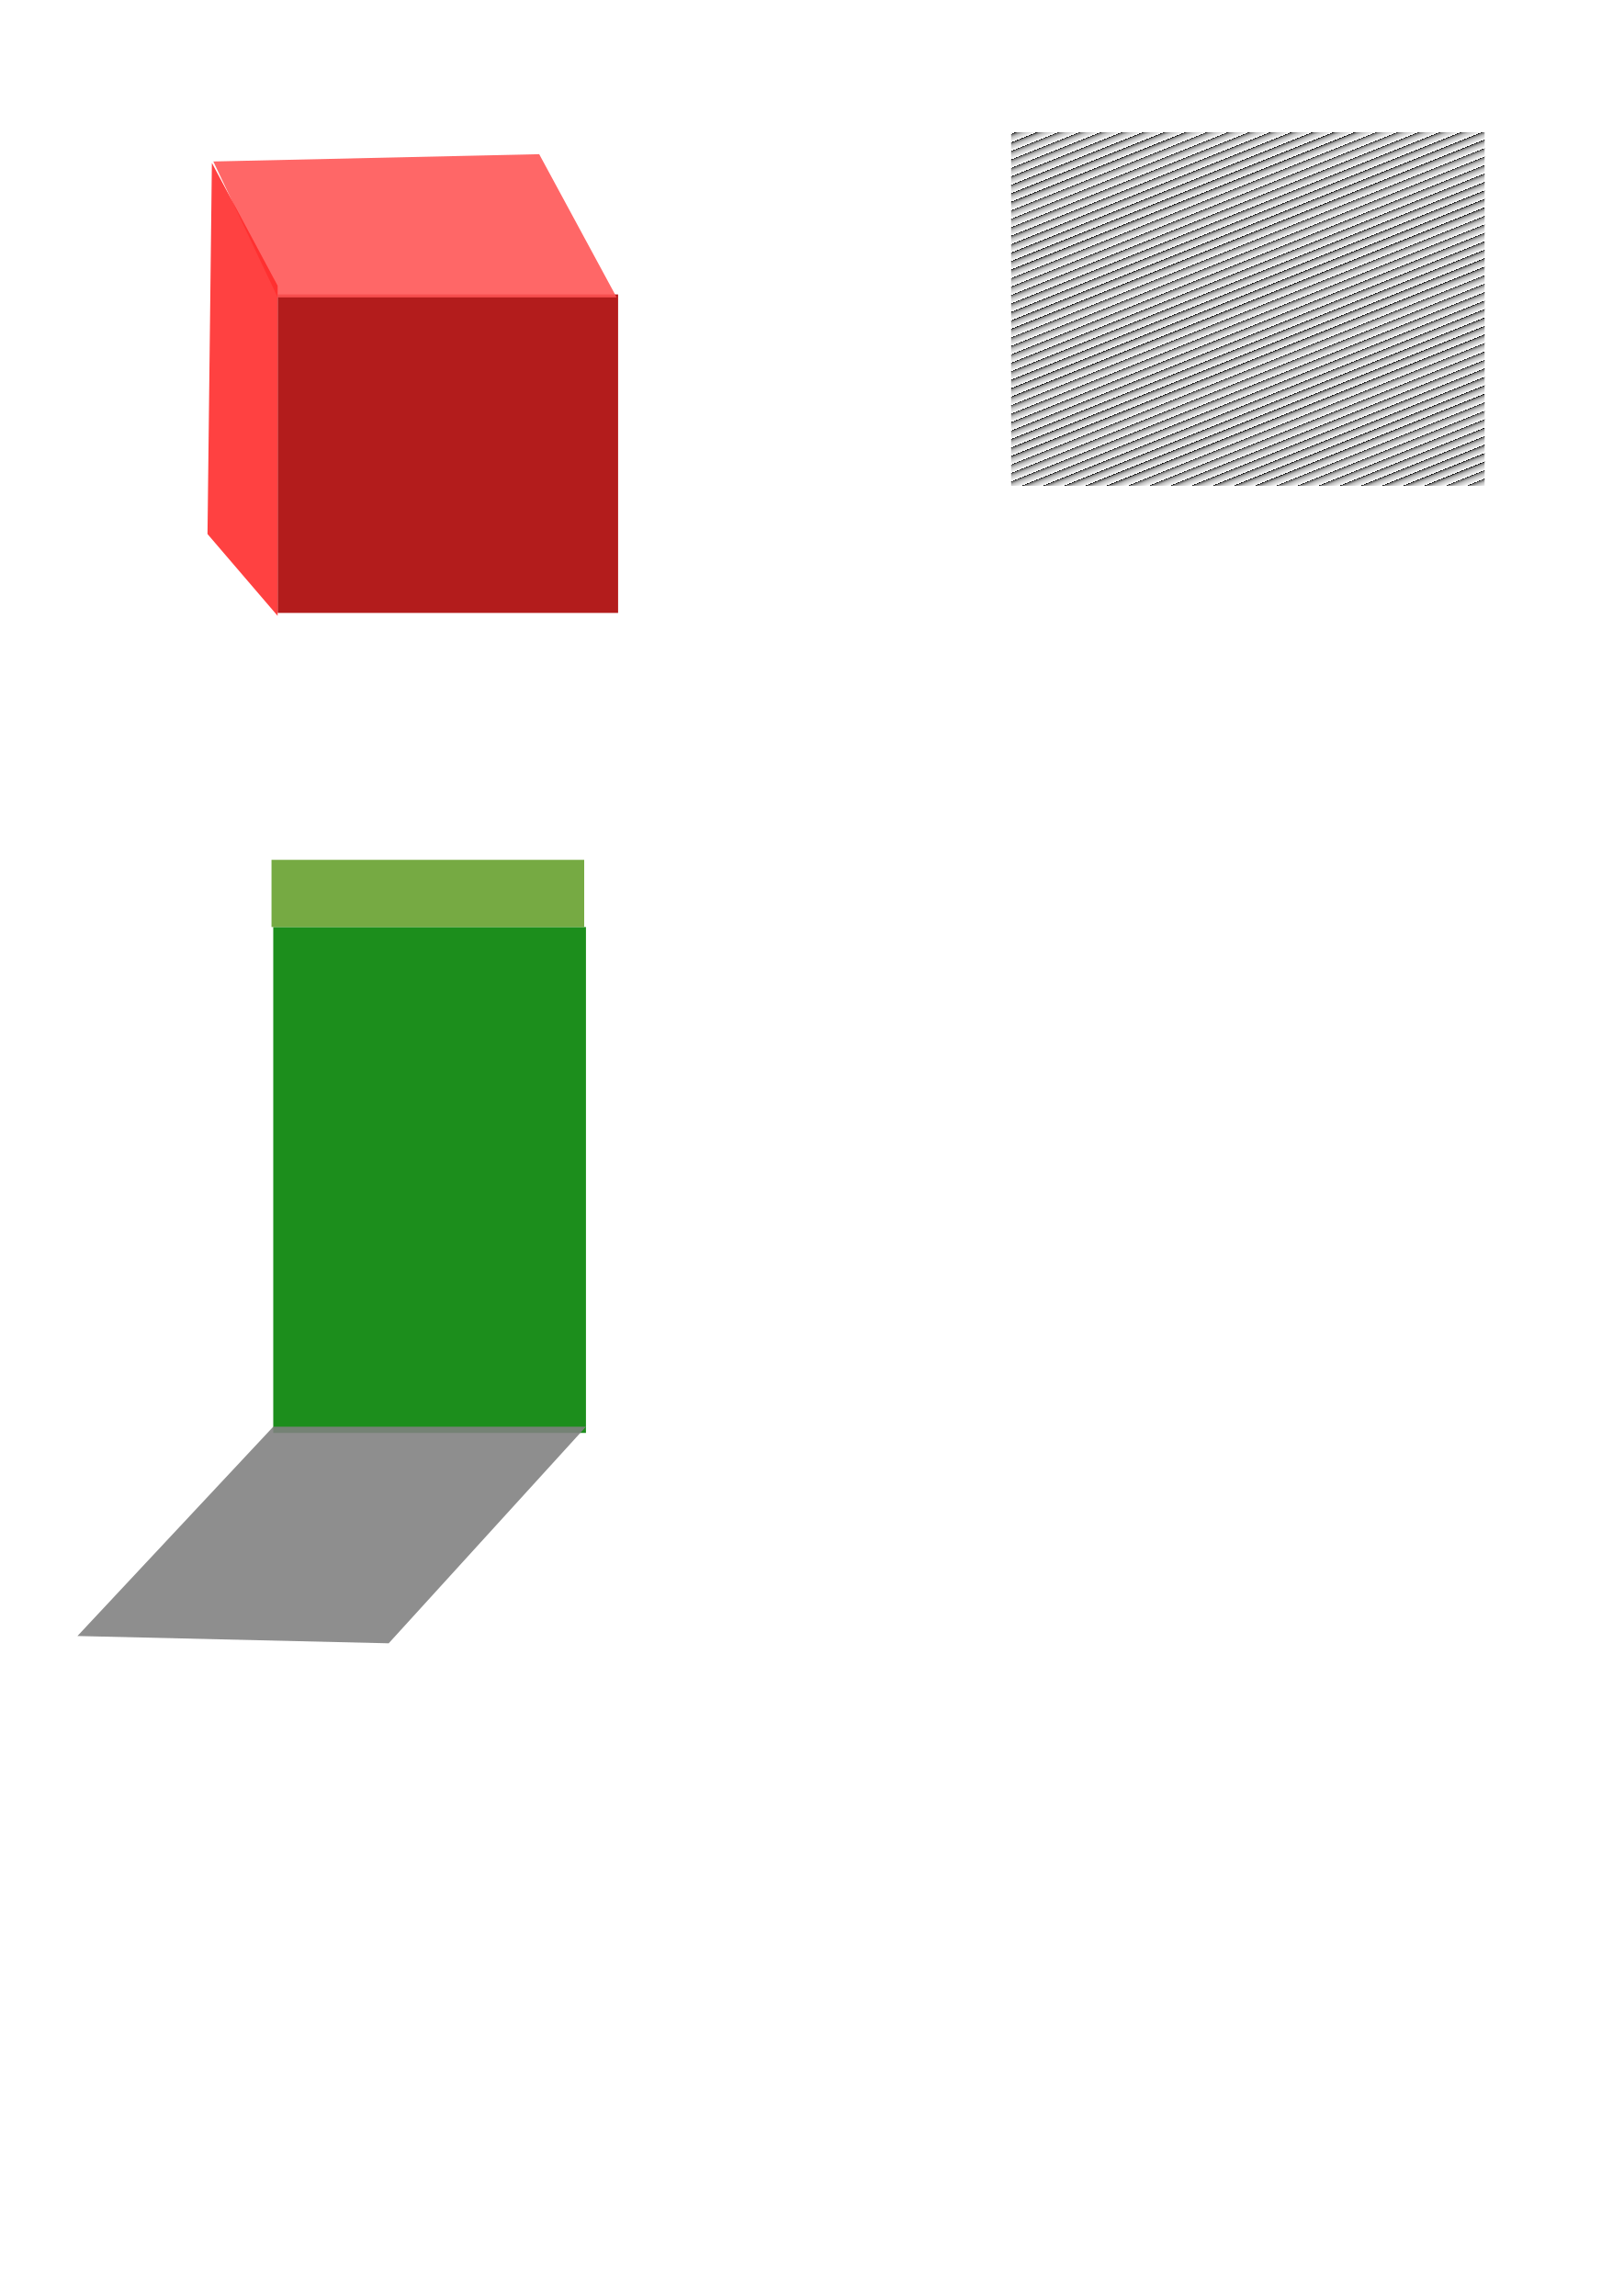
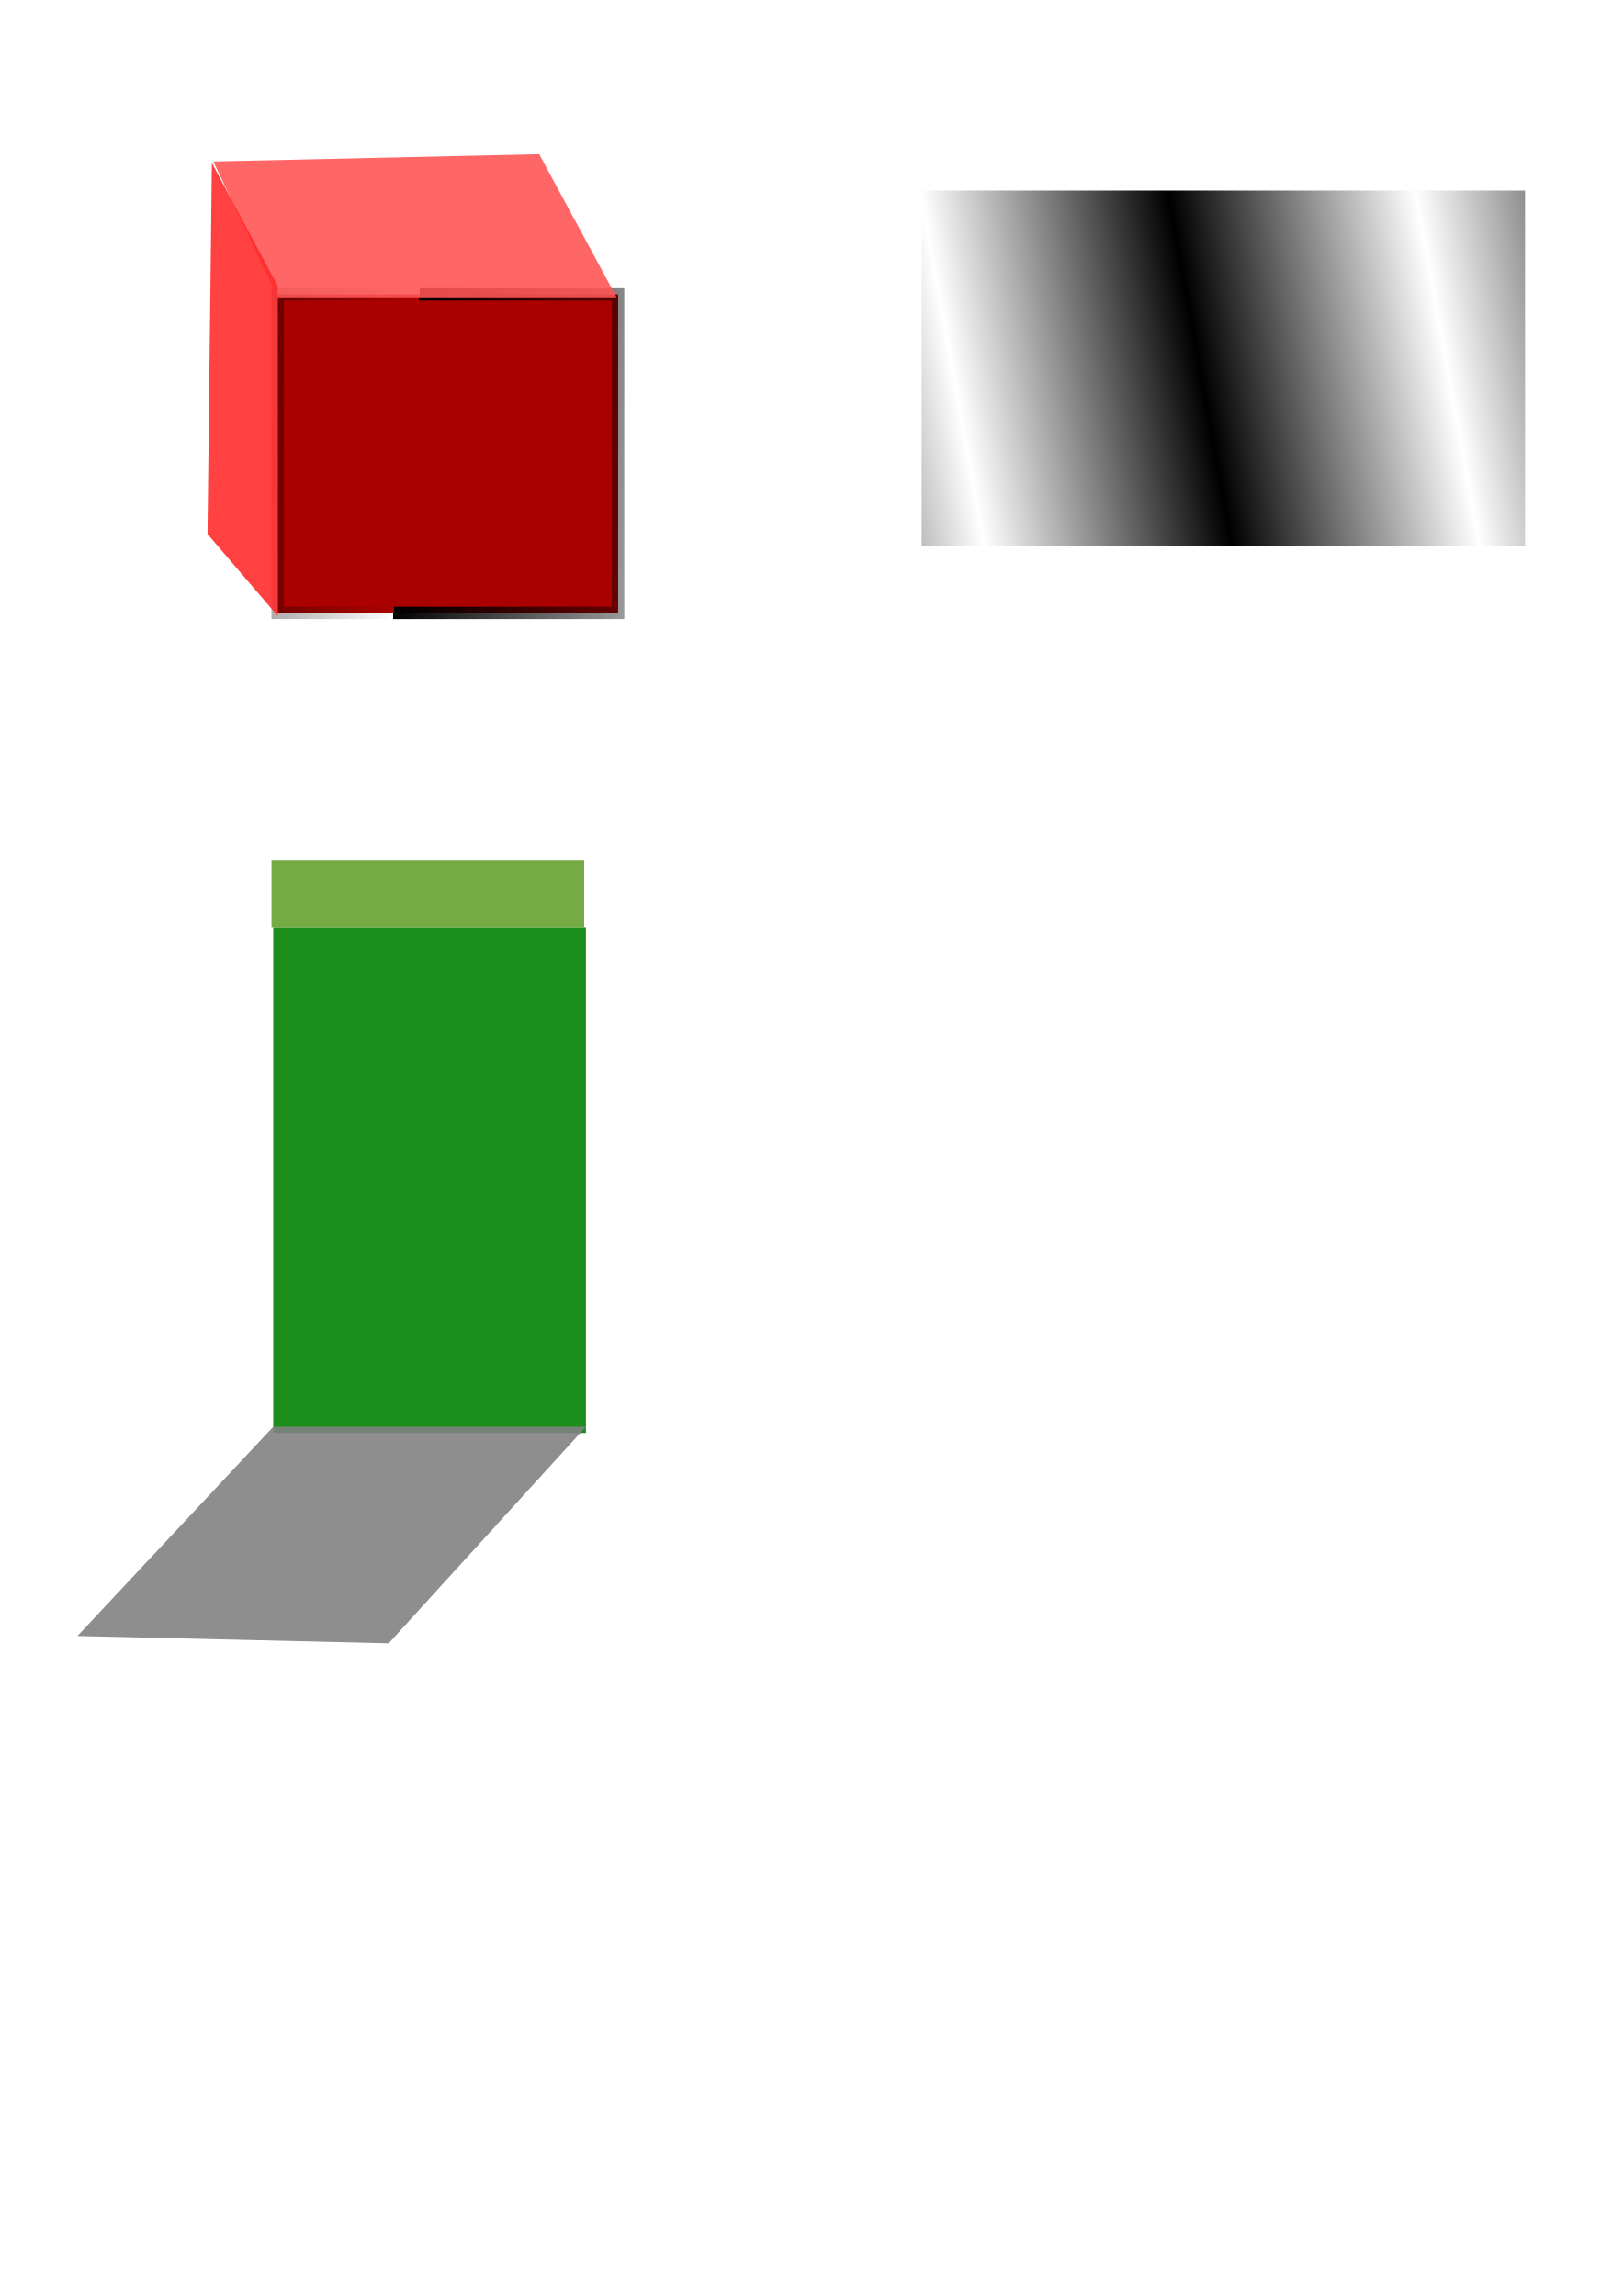
<svg xmlns="http://www.w3.org/2000/svg" xmlns:xlink="http://www.w3.org/1999/xlink" width="210mm" height="297mm" viewBox="0 0 210 297" version="1.1" id="svg866">
  <defs id="defs860">
-     <linearGradient id="linearGradient866">
-       <stop style="stop-color:#000000;stop-opacity:1;" offset="0" id="stop862" />
-       <stop id="stop870" offset="0.137" style="stop-color:#000000;stop-opacity:0.498;" />
-       <stop style="stop-color:#000000;stop-opacity:0.369;" offset="0.287" id="stop874" />
-       <stop style="stop-color:#000000;stop-opacity:0.247;" offset="0.401" id="stop872" />
-       <stop style="stop-color:#000000;stop-opacity:0;" offset="1" id="stop864" />
+     <linearGradient id="linearGradient1667">
+       <stop style="stop-color:#000000;stop-opacity:1;" offset="0" id="stop1663" />
+       <stop style="stop-color:#000000;stop-opacity:0;" offset="1" id="stop1665" />
    </linearGradient>
-     <linearGradient xlink:href="#linearGradient866" id="linearGradient868" x1="162.152" y1="20.132" x2="162.53" y2="21.077" gradientUnits="userSpaceOnUse" spreadMethod="repeat" />
+     <linearGradient id="linearGradient832">
+       <stop style="stop-color:#000000;stop-opacity:1;" offset="0" id="stop828" />
+       <stop style="stop-color:#000000;stop-opacity:0;" offset="1" id="stop830" />
+     </linearGradient>
+     <linearGradient xlink:href="#linearGradient832" id="linearGradient834" x1="154.215" y1="42.292" x2="123.211" y2="47.905" gradientUnits="userSpaceOnUse" spreadMethod="reflect" />
+     <linearGradient xlink:href="#linearGradient1667" id="linearGradient1595" x1="153.413" y1="36.412" x2="202.59" y2="40.421" gradientUnits="userSpaceOnUse" spreadMethod="repeat" />
  </defs>
  <g id="layer1">
-     <rect style="fill:#aa0000;fill-opacity:0.89;stroke-width:1.599" id="rect2183" width="44.034" height="41.199" x="35.908" y="38.086" />
+     <rect style="fill:#aa0000;fill-opacity:1;stroke-width:1.599;stroke:url(#linearGradient1595)" id="rect2183" width="44.034" height="41.199" x="35.908" y="38.086" />
    <path style="fill:#ff5555;fill-opacity:0.89;stroke-width:1.074" d="m 27.592,20.888 42.144,-0.945 10.016,18.521 H 35.908 Z" id="rect2185" />
    <path style="fill:#ff2a2a;fill-opacity:0.89;stroke-width:1.203" d="m 27.403,21.077 8.504,15.875 V 79.664 L 26.836,69.08 Z" id="rect2188" />
    <rect style="fill:#008000;fill-opacity:0.89;stroke-width:1.389" id="rect1595" width="40.443" height="65.439" x="35.341" y="119.918" />
    <path style="fill:#808080;fill-opacity:0.89;stroke-width:1.021" d="M 35.341,184.552 H 75.784 L 50.271,212.571 10.016,211.626 Z" id="rect1599" />
    <rect style="fill:#65a02c;fill-opacity:0.89;stroke-width:0.786" id="rect1597" width="40.443" height="8.693" x="35.114" y="111.225" />
-     <rect style="fill:url(#linearGradient868);fill-opacity:1;stroke:none;stroke-width:1.389;stroke-opacity:1" id="rect860" width="61.232" height="45.735" x="130.78" y="17.109" />
+     <rect style="fill:url(#linearGradient834);fill-opacity:1;stroke:none;stroke-width:1.389;stroke-opacity:1" id="rect826" width="78.043" height="45.97" x="119.202" y="24.652" />
  </g>
</svg>
